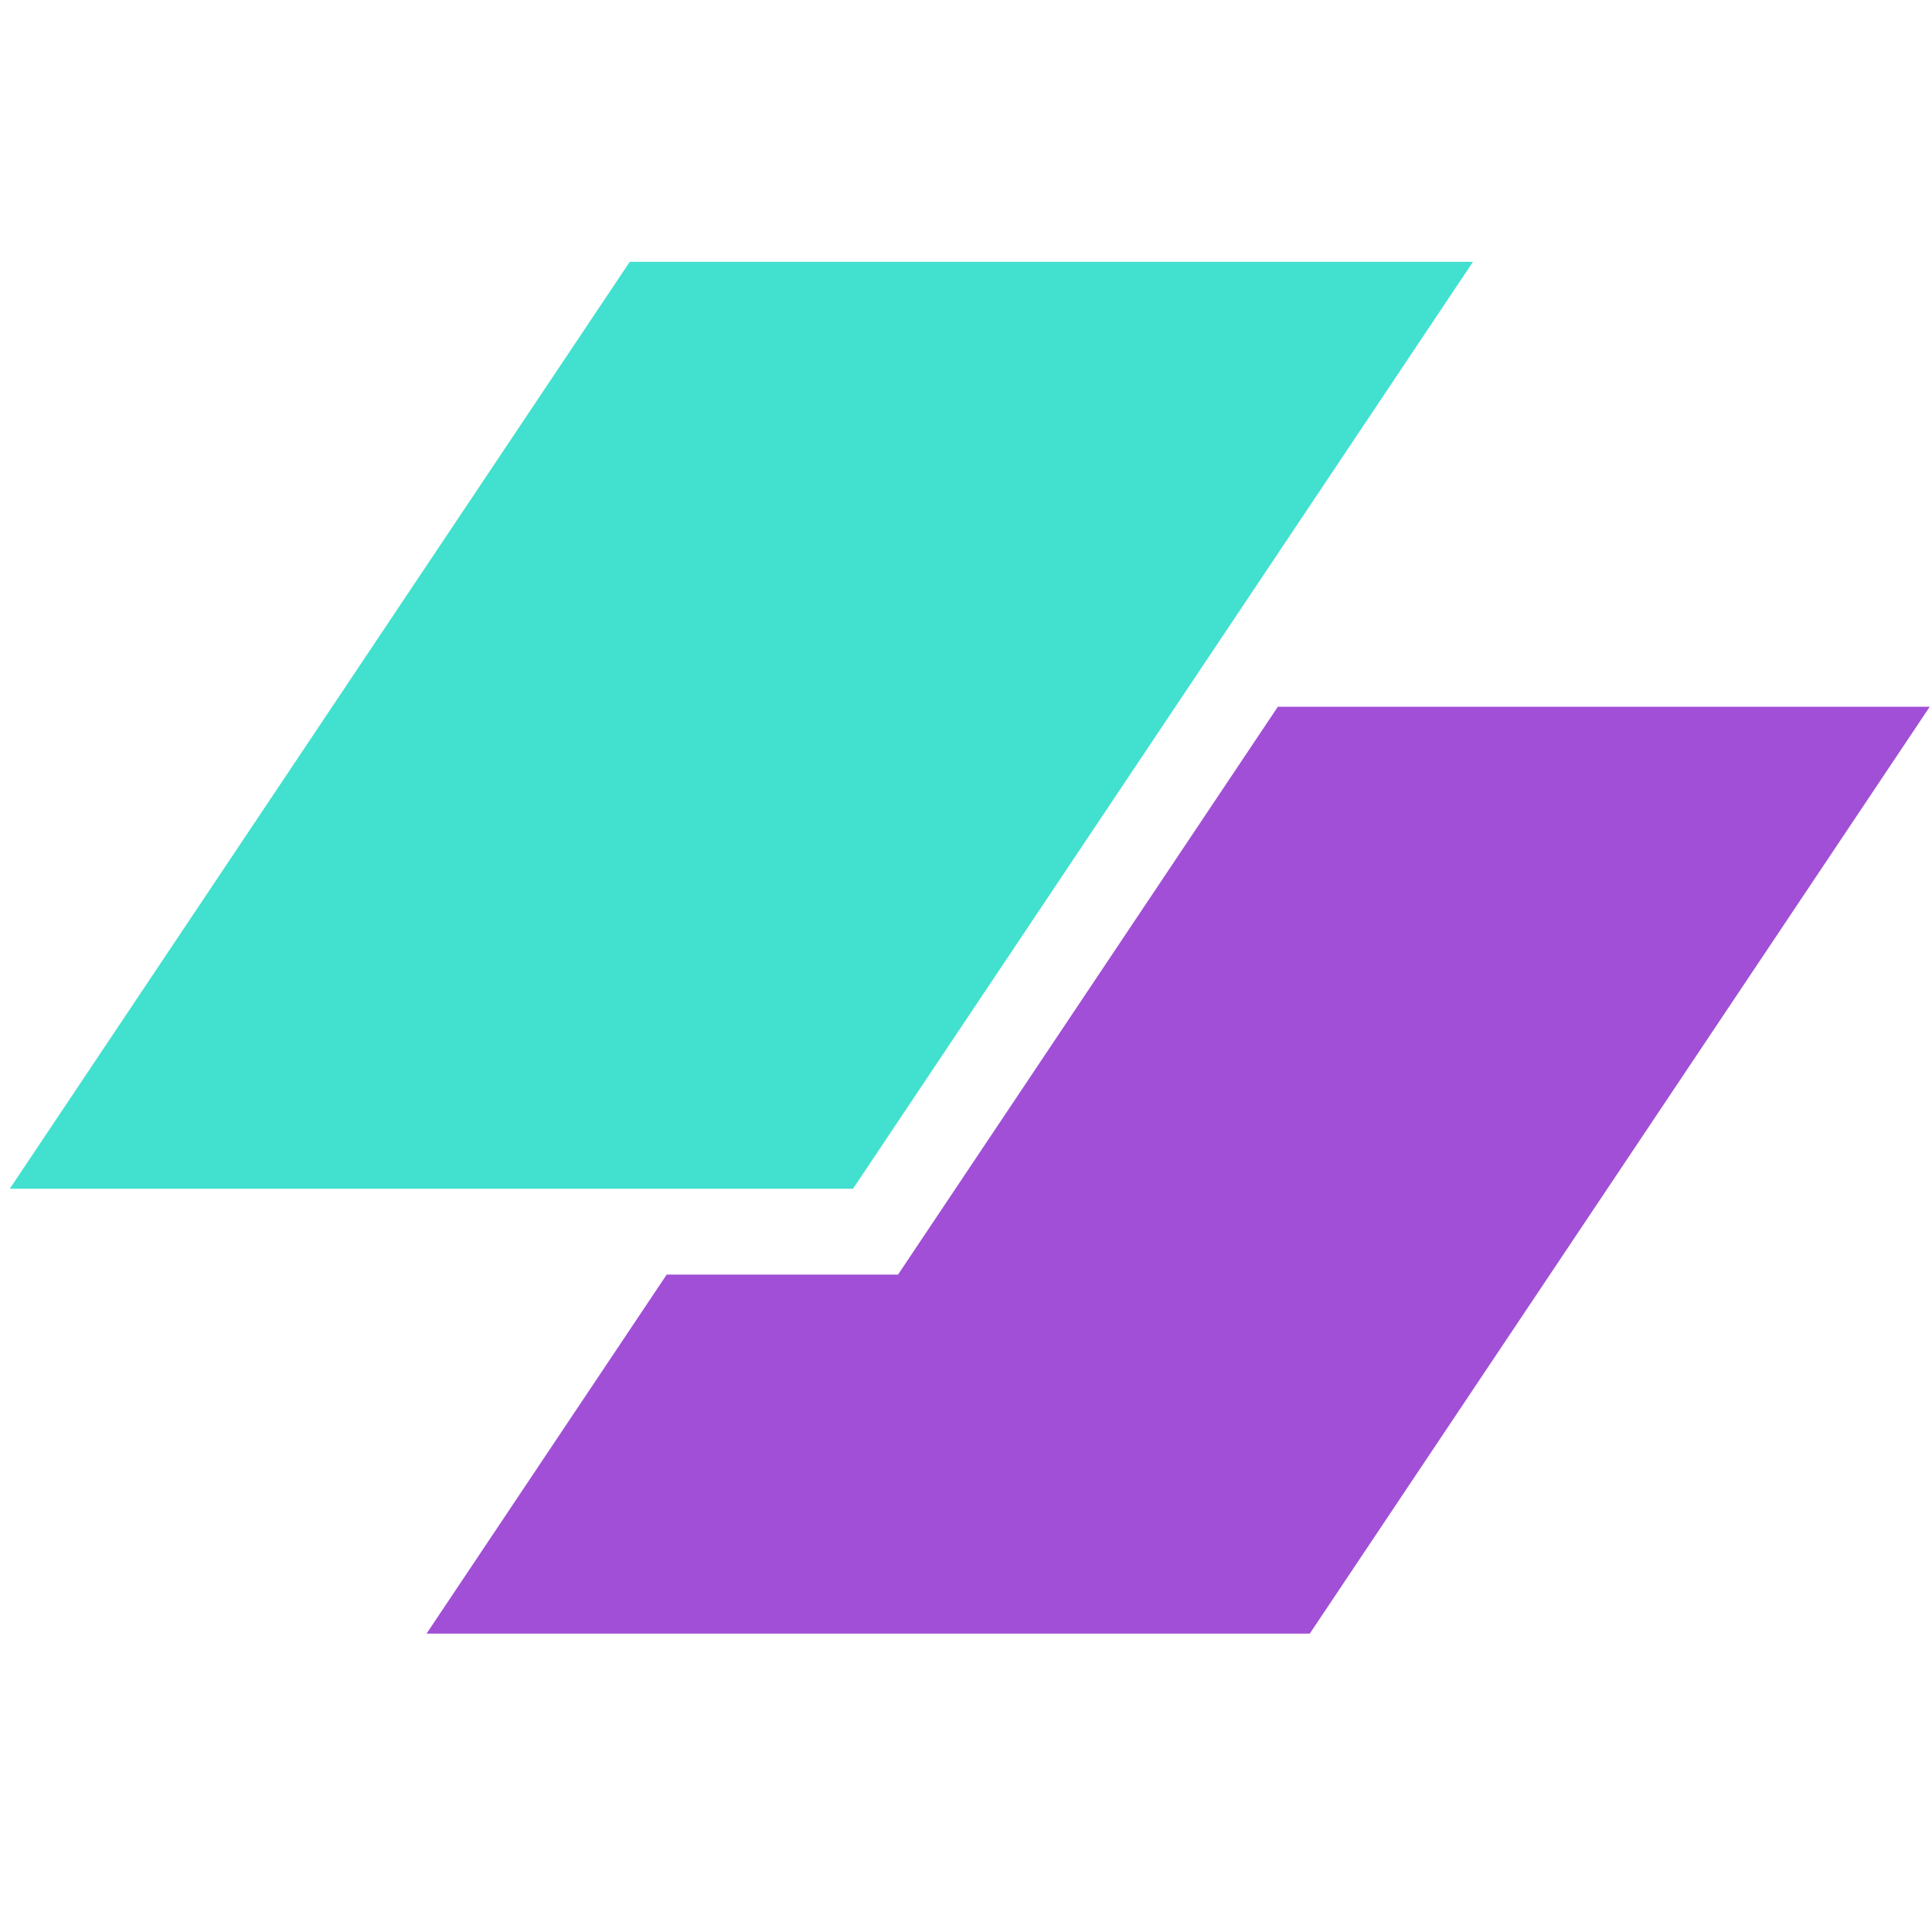
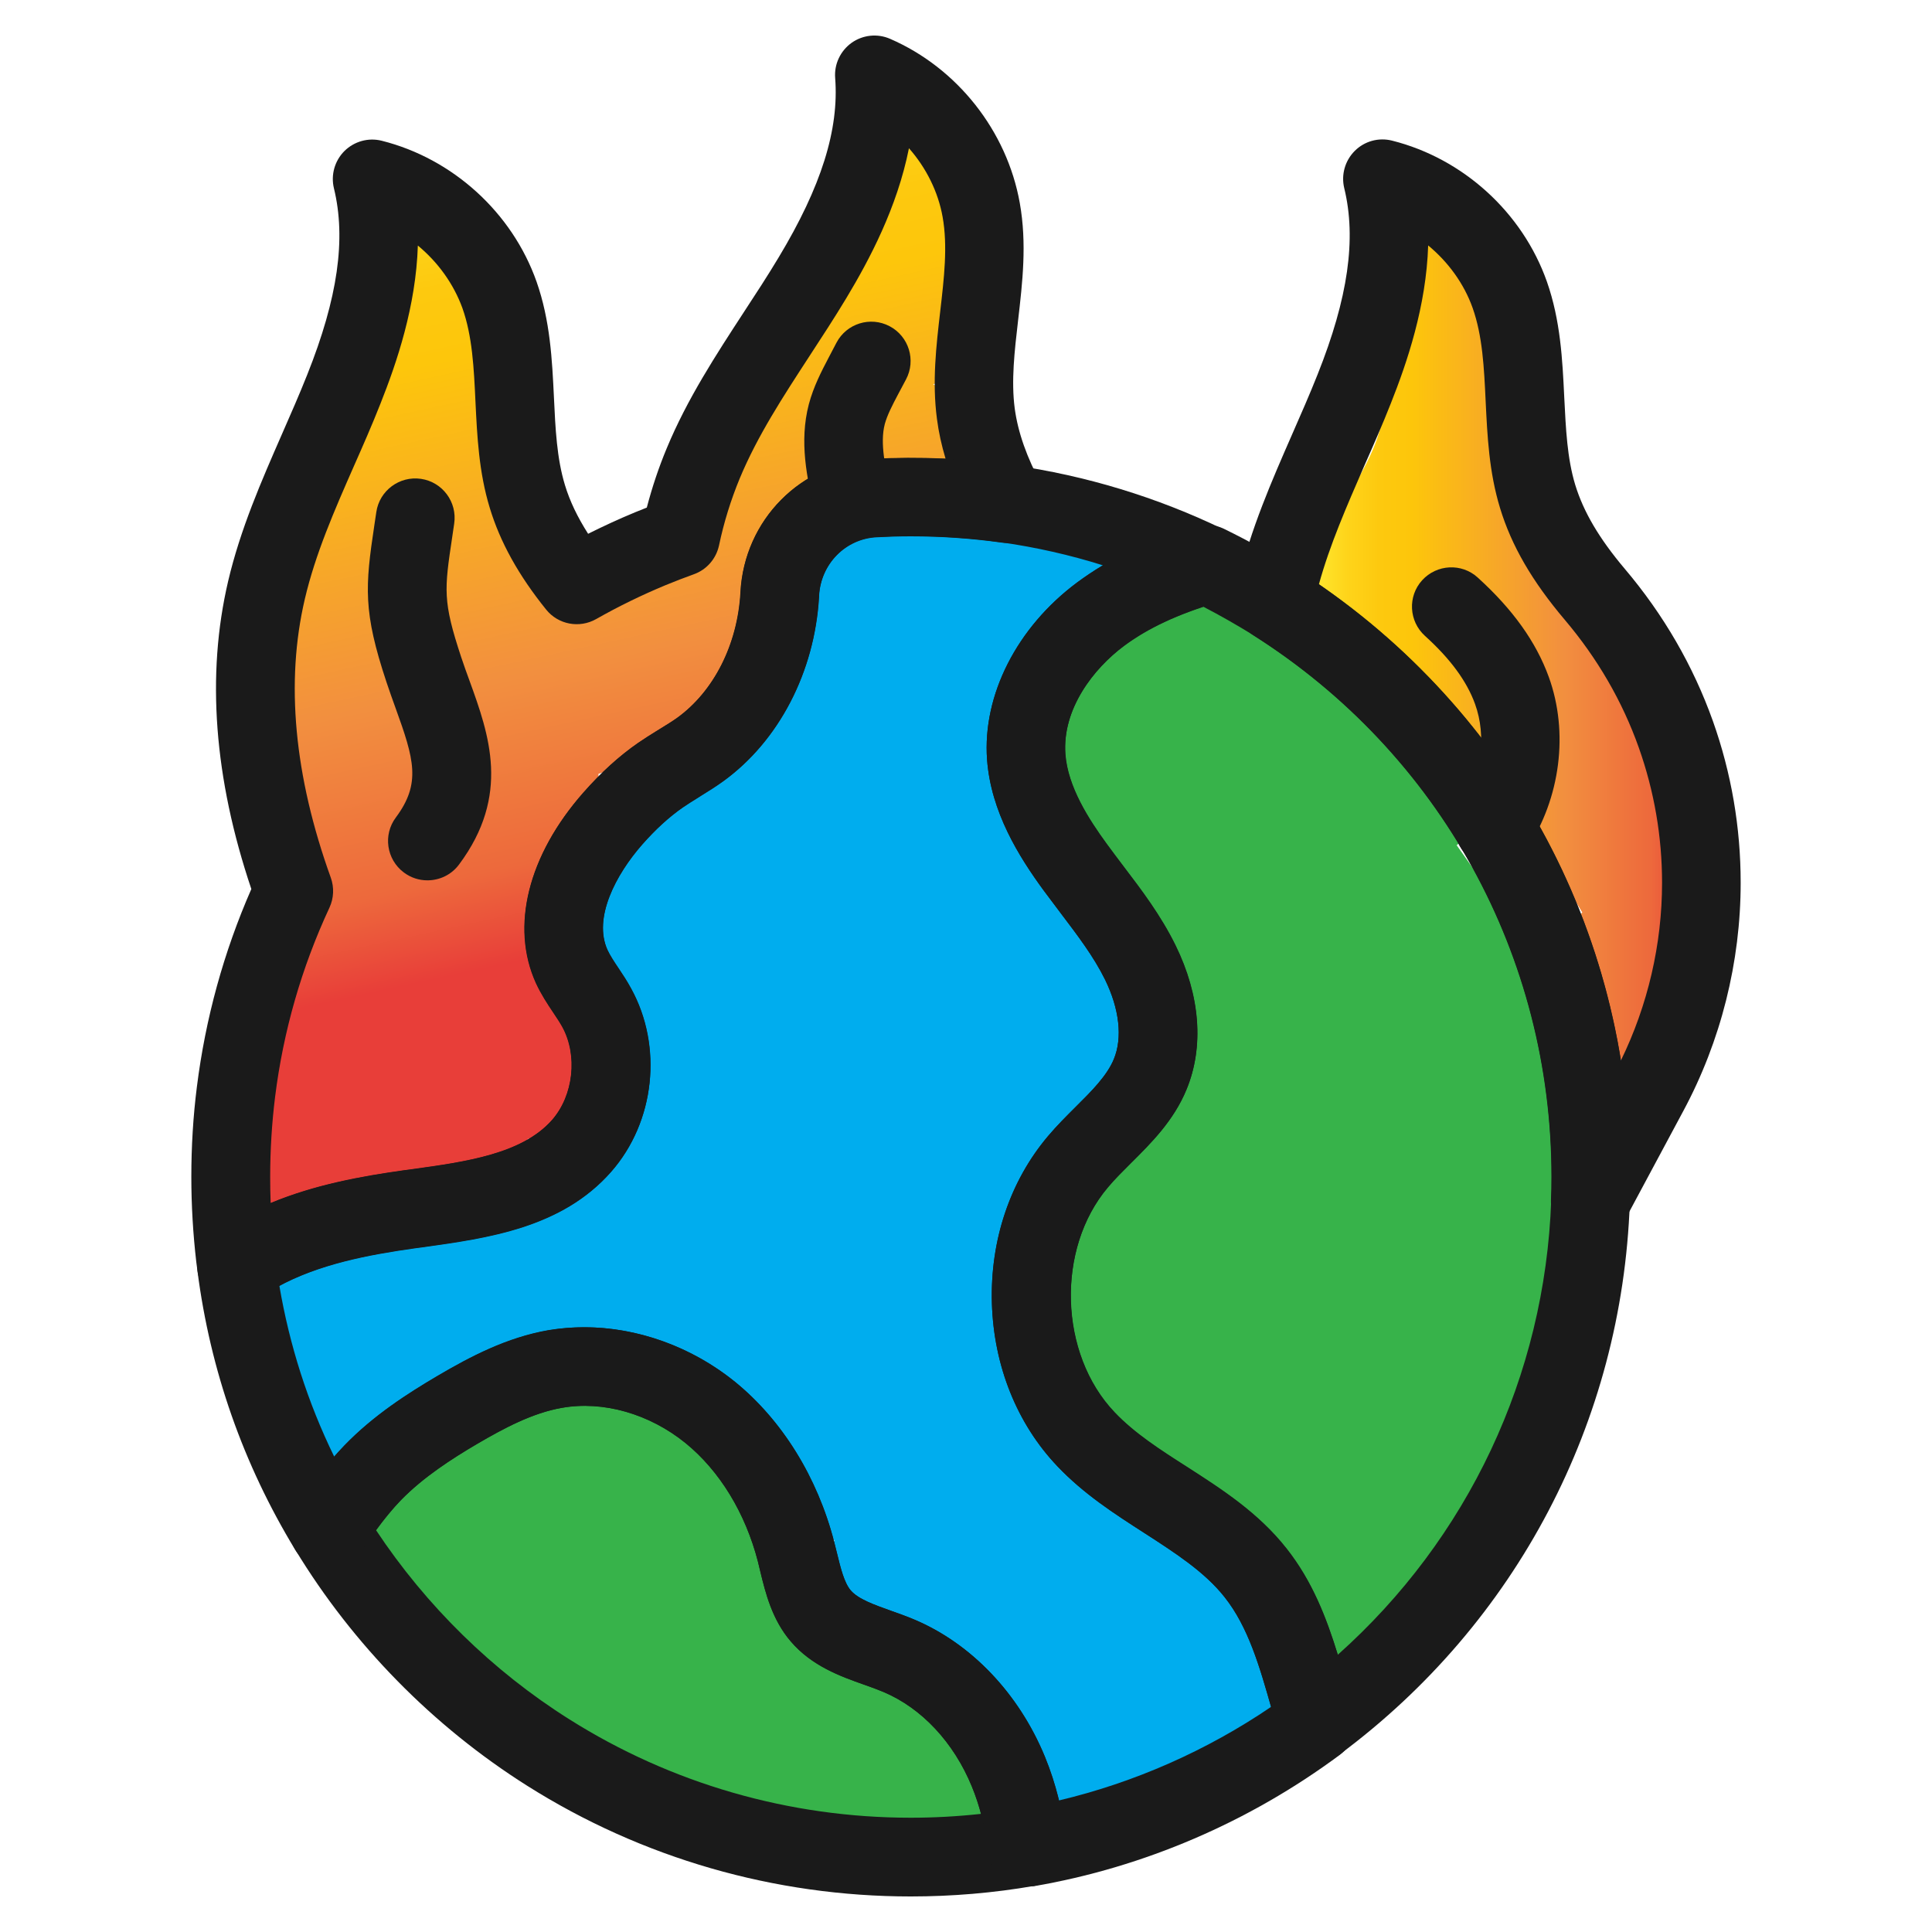
- <svg xmlns="http://www.w3.org/2000/svg" width="512" height="512" viewBox="0 0 512 512" fill="none">
-   <mask id="mask0_907_31" style="mask-type:alpha" maskUnits="userSpaceOnUse" x="0" y="0" width="512" height="512">
-     <rect width="512" height="512" rx="80" fill="#161618" />
-   </mask>
-   <g mask="url(#mask0_907_31)">
-     <path d="M166.892 69.385H390.357L226.065 315.018H2.6L166.892 69.385Z" fill="#42E0CE" />
-     <path d="M176.677 337.783L113.043 432.923H347.108L511.4 187.29H338.645L237.988 337.783H176.677Z" fill="#A14FD6" />
+ <svg xmlns="http://www.w3.org/2000/svg" xmlns:ns1="https://boxy-svg.com" version="1.1" id="Layer_1" x="0px" y="0px" viewBox="0 0 512 512" style="enable-background:new 0 0 318 318;" width="512px" height="512px">
+   <defs>
+     <linearGradient id="color-0" gradientUnits="userSpaceOnUse" ns1:pinned="true">
+       <stop style="stop-color: rgb(35, 31, 32)" />
+     </linearGradient>
+     <linearGradient id="color-1" gradientUnits="userSpaceOnUse" ns1:pinned="true">
+       <stop style="stop-color: rgb(26, 26, 26)" />
+     </linearGradient>
+   </defs>
+   <style type="text/css">
+ 	.st0{fill:#00ADEE;}
+ 	.st1{fill:#37B34A;}
+ 	.st2{fill:url(#SVGID_1_);}
+ 	.st3{fill:url(#SVGID_00000102514753750406256470000006348703464064554886_);}
+ 	.st4{fill:#1A1A1A;}
+ 	.st5{fill:#231F20;}
+ </style>
+   <g transform="matrix(3.2, 0, 0, 3.2, -254.8641, -80.17178)">
+     <path class="st0" d="M186.55,161.92c-2.87-3.69-5.55-7.21-9.63-9.64c-0.68-0.41-1.35-0.54-1.97-0.48 c-5.42-6.68-11.19-14.01-9.4-22.79c1.48-7.28,11.97-18.1,4.92-24.87c-0.23-0.63-0.67-1.21-1.38-1.65 c-0.66-0.42-1.2-3.84-1.6-4.63c-0.92-1.8-2.77-3.12-2.52-5.24c0.26-2.16,1.3-4.08,1.29-6.36c-0.01-2.55-0.78-4.91-1.89-7.18 c-0.07-0.15-0.15-0.29-0.24-0.42c1.4-0.26,2.51-1.25,2.8-2.54c0.3,0.08,0.63,0.13,0.99,0.13c4.34,0,4.35-6.74,0-6.74 c-0.2,0-0.39,0.02-0.57,0.05c-2.96-2.94-7.4-3.96-11.33-2.25c-0.96,0.42-1.86,0.98-2.65,1.65c-0.7-0.23-1.4-0.48-2.07-0.71 c-3.03-1.03-5.31,2.98-3.78,5.19c-0.67,0.4-1.2,1.03-1.4,1.89c-1,4.51-1.38,7.51-5.39,10.92c-3.05,2.59-5.69,4.27-8.5,7.31 c-0.33,0.35-0.55,0.72-0.7,1.1c-1.22,0.39-2.2,1.41-2.19,3.08c0.01,0.99,0.11,1.92,0.28,2.8c-0.82,0.95-1.12,2.3-0.27,3.7 c2.16,3.57,3.81,7.73,2.65,11.94c-1.09,3.95-4.28,5.82-7.98,6.94c-3.41,1.03-6.94,1.6-10.33,2.72 c-4.08,1.34-7.99,3.16-11.69,5.33c-1.81,1.07-2.29,3.81-0.68,5.3c1.62,1.5,2.42,3.12,2.46,5.34c0.04,2.92,0.57,5.77,2.55,4.76 c0.13-0.05,1.33,0.58,1.47,0.51c3.67-1.78,7.28-6.05,10.71-8.07c0.53-0.31,1.68-1.03,2.27-1.25c5.58-0.12,10.61-0.6,16.01,1.19 c0.82,0.27,1.53,0.23,2.14-0.02c0.1,0.37,0.27,0.74,0.55,1.12c1.78,2.43,3.57,4.86,5.35,7.29c1.23,1.68,2.41,3.72,3.91,5.28 c-0.47,1.36,0.14,2.59,0.29,4.44c0.31,3.89,5.76,3.07,8.4,4.62c1.81,1.06,3.13,2.69,5.01,3.48c0.28,0.24,0.57,0.45,0.88,0.63 c-1.12,1.99-0.19,5.17,2.79,5.17c0.29,1.6,0.91,3.15,1.77,4.32c5.09,6.93,14.14-3.54,17.68-7.42c0.26-0.28,0.45-0.58,0.6-0.88 c0.14-0.1,0.27-0.2,0.38-0.31C187.97,165.27,187.67,163.36,186.55,161.92z" style="" />
+     <path class="st1" d="M209,122.4c0.13-4.96-0.06-9.91-1.46-14.57c1.2-1.06,1.64-2.82,0.77-4.27c-0.59-1-1.19-2-1.78-3.01 c-0.7-1.19-2.19-1.86-3.54-1.62c-0.89-1.3-1.79-2.6-2.71-3.88c1.44-1.04,1.66-2.86,0.94-4.42c-1.79-3.9-4.28-7.41-7.3-10.46 c-1.56-1.57-3.55-1.11-4.74,0.13c-0.29-0.38-0.58-0.77-0.86-1.15c-1.04-1.41-2.62-1.68-3.97-1.28c-0.18-0.28-0.37-0.55-0.55-0.84 c-0.71-1.13-1.76-1.59-2.8-1.58c-0.41-0.77-1.11-1.37-2.02-1.62c-1.71-0.47-3.73,0.57-4.15,2.36c-0.13,0.57-1.57-0.33-1.73,0.24 c-0.28,0.02-0.03,0.57-0.29,0.66c-1.34-0.43-2.15,0.87-3.15,2.36c-3.46,5.17-3.14,10.92-0.5,16.33 c3.05,6.24,5.19,12.38,5.62,19.39c0.03,0.45,0.13,0.85,0.28,1.21c-0.45,1.8-1.79,2.6-2.47,4.31c-1.39,0.11-2.09,1.98-2.29,3.4 c-0.04,0.25-0.08,0.5-0.12,0.75c-1.34,0.41-2.07,1.59-2.19,2.85c-0.1,0.31-0.15,0.64-0.14,0.97c0.03,0.78-1.03,2-0.54,2.6 c-0.94,3.61,0.01,6.65,3.21,9.89c0.43,0.43,0.89,0.7,1.36,0.86c0.14,0.54,0.46,1.07,1,1.55c3.16,2.8,6.36,5.56,9.47,8.41 c3.07,2.81,4.86,7.59,7.42,10.85c1.95,2.48,5.61-0.77,6.11-3.27c0.37-0.07,0.7-0.19,1-0.35c1.08-0.2,2.03-0.93,2.36-2.35 c0.12-0.51,0.28-0.99,0.45-1.46c0.48-0.38,0.87-0.93,1.08-1.67c0.13-0.43,0.25-0.87,0.38-1.3c0.57-0.96,1.18-1.91,1.76-2.9 c1.44-2.46,2.59-5.05,3.65-7.69c2.08-5.2,4.39-10.77,4.34-16.45C210.89,123.84,210.07,122.86,209,122.4z" style="" />
+     <path class="st1" d="M156.83,163.43c-1.97-1.74-4.5-0.67-5.46,1.08c-0.52-0.48-1.04-0.95-1.56-1.45 c-2.53-2.39-3.02-5.78-4.93-8.61c-1.97-2.91-4.29-5.63-6.47-8.39c-1.98-2.51-4.08-4.74-7.33-5.4c-0.06-0.01-0.12-0.02-0.18-0.03 c-0.42-2.16-2.56-3.89-4.74-2.22c-4.26,3.25-8.52,6.5-12.78,9.75c-2.81-0.57-5.64,2.66-3.73,5.01c0.19,1.9,1.73,3.61,3.56,3.2 c5.13,4.76,9.84,10.05,16.26,13.12c0,0,0,0,0,0c0.24,0.48,0.61,0.92,1.14,1.29c5.28,3.68,12.72,4.74,18.8,6.52 c1.64,0.48,2.9-0.23,3.59-1.34c1.42,0.58,2.83,1.24,4.22,2c2.14,1.17,5.21-0.27,5.07-2.91 C162.04,170.5,160.27,166.46,156.83,163.43z" style="" />
+     <linearGradient id="SVGID_1_" gradientUnits="userSpaceOnUse" x1="187.443" y1="78.378" x2="219.994" y2="78.378">
+       <stop offset="0" style="stop-color:#FFF23A" />
+       <stop offset="0.04" style="stop-color:#FEE62D" />
+       <stop offset="0.117" style="stop-color:#FED41A" />
+       <stop offset="0.196" style="stop-color:#FDC90F" />
+       <stop offset="0.281" style="stop-color:#FDC60B" />
+       <stop offset="0.668" style="stop-color:#F28F3F" />
+       <stop offset="0.888" style="stop-color:#ED693C" />
+       <stop offset="1" style="stop-color:#E83E39" />
+     </linearGradient>
+     <path class="st2" d="M218.11,100.15c-0.21-0.95-0.45-1.89-0.73-2.83c1.78-0.62,3.28-2.71,2.29-4.98 c-5.86-13.41-11.08-27.09-15.68-40.99c-0.2-0.6-0.51-1.07-0.88-1.42c-0.24-2.53-1.57-4.73-4.6-5.98 c-4.01-1.65-5.76,4.87-1.79,6.5c-0.28-0.12-2.45,8.7-2.7,9.78c-0.68,3-2.71,5.54-4.04,8.35c-2.93,0.32-3.42,4.75-1.01,6.28 c5.19,3.3,9.68,7.47,13.29,12.46c0.75,1.04,1.8,1.46,2.83,1.46c-1.62,1.1-2.38,3.34-0.46,4.92c1.83,1.51,3.53,3.16,4.9,5.11 c0.41,0.58,0.79,1.19,1.15,1.8c-1.37,1.69-0.88,4.77,1.46,5.47c0.08,1.24,0.07,2.49-0.03,3.75c-0.37,4.32,6.38,4.3,6.74,0 c0.11-1.33,0.12-2.65,0.05-3.95C219.55,104.03,218.99,102.01,218.11,100.15z" style="" />
+     <linearGradient id="SVGID_00000149353738983915509400000005956540570809445530_" gradientUnits="userSpaceOnUse" x1="119.043" y1="34.258" x2="133.831" y2="102.203">
+       <stop offset="0" style="stop-color:#FFF23A" />
+       <stop offset="0.04" style="stop-color:#FEE62D" />
+       <stop offset="0.117" style="stop-color:#FED41A" />
+       <stop offset="0.196" style="stop-color:#FDC90F" />
+       <stop offset="0.281" style="stop-color:#FDC60B" />
+       <stop offset="0.669" style="stop-color:#F28F3F" />
+       <stop offset="0.888" style="stop-color:#ED693C" />
+       <stop offset="1" style="stop-color:#E83E39" />
+     </linearGradient>
+     <path style="fill: url(&quot;#SVGID_00000149353738983915509400000005956540570809445530_&quot;);" d="M156.92,56.88 c5.39-1.44,2.08-13,1.24-16.52c-0.24-1-0.79-1.66-1.48-2.03c-0.54-0.7-1.39-1.19-2.55-1.19c-2.63,0-3.66,2.48-3.1,4.43 c-0.21,1.89-1.81,3.98-2.52,5.67c-0.81,1.9-1.52,3.84-2.21,5.79c-0.57,1.61-1.7,2.2-2.26,3.81c-0.13,0.1-0.54,1.2-0.66,1.32 c-0.41,0.4,0.14,0.84-0.1,1.27c-1.08,0.19-2.04,0.93-2.36,2.36c-0.6,2.65-2.34,4.74-3.45,7.19c-0.28,0.61-0.47,1.31-0.66,2.04 c-0.31,0.02-0.64,0.08-0.99,0.2c-3.02,1.06-6.12,1.73-9.28,2.24c-0.35,0.06-1.88,0.52-2.18,0.32c0.03,0.02-0.7-1.77-0.78-1.91 c-0.65-1.12-1.39-2.19-2.11-3.27c0.72-1.45,0.64-3.04,0.66-4.83c0.03-2.84,0.18-5.73,0.06-8.57c-0.19-4.39-1.45-9.27-5.88-11.16 c-3.03-1.29-5.75,1.82-5.06,4.11c-1.03,0.47-1.81,1.45-1.81,2.93c0.01,1.88,0.56,3.47,1.4,5.14c0.1,0.2,0.18,0.38,0.27,0.56 c-1.65,0.04-3.17,1.11-2.99,3.23c0.07,0.82,0.08,1.63,0.07,2.44c-1.46-0.18-2.91,0.52-3.24,2.41c-0.9,5.21-1.39,10.37-1.06,15.63 c-1.83,0.61-3.28,2.68-2.08,4.89c1.12,2.05,2.23,4.1,3.35,6.15c0.33,1.98,0.76,3.94,1.31,5.84c-0.6,0.53-1.04,1.27-1.16,2.22 c-0.54,4.1-2.24,7.93-3.27,11.91c-1.02,3.95-1.23,8-1.33,12.06c-0.07,3.22,3.61,4.05,5.56,2.5c0.45,0.06,0.91,0.06,1.38-0.01 c3.27-0.48,5.98-2.26,8.33-4.46c0.4,0.17,0.83,0.25,1.28,0.25h0.3c0.46,0.02,0.9-0.08,1.3-0.29c0.3-0.1,0.56-0.26,0.8-0.45 c0.99,0.23,2.06,0,2.96-0.89c0.27-0.27,0.53-0.55,0.77-0.85c0.24,0.05,0.5,0.08,0.77,0.08c0.04,0,0.08-0.01,0.12-0.01 c0.06,0,0.12,0.01,0.18,0.01c2.73,0,3.74-2.66,3.03-4.64c1.11-1.29,1.09-3.45-0.06-4.71c0-0.02,0-0.04-0.01-0.06 c0.16-0.58,0.2-1.19,0-1.76c-0.1-0.3-0.2-0.6-0.31-0.9c-0.1-0.44-0.31-0.82-0.6-1.15c-0.16-0.25-0.37-0.45-0.61-0.63 c-0.37-0.86-1.07-1.56-2.13-1.8c0.45-2.42,1.94-5.06,2.92-6.97c1.28-2.49,2.6-4.87,2.52-7.68c3.89-1.26,8.51-3.53,9.81-7.79 c0.14-0.46,0.57-0.71,0.72-1.08c1.2-1.21,1.82-2.55,2.3-3.97c0.76-0.35,1.41-0.98,1.77-1.95c0.58-1.55,1.66-2.85,2.59-4.22 c0.78-0.35,1.44-1,1.79-2.01c0.7-2.02,1.39-4.04,2.08-6.06c0.53,0.77,1.41,1.31,2.64,1.31c0.52,0,0.97-0.1,1.36-0.27 c0.39,0.16,0.85,0.14,1.34,0.27C161.42,64.89,160.45,58.49,156.92,56.88z M117.31,83.34c0.3,2.73-0.27,5.31-1.15,7.83 c-0.03-0.08-0.06-0.16-0.09-0.24c-1.18-2.61-2.36-5.21-3.55-7.82c0.11-0.36,0.15-0.77,0.11-1.23c-0.16-1.83-0.06-3.64,0.17-5.44 c1.01,1.15,1.83,2.55,2.9,3.59c0.58,0.57,1.21,1.11,1.88,1.59C117.34,82.09,117.24,82.66,117.31,83.34z" />
+     <g style="">
+       <path class="st4" d="M188.67,170.99c-0.35,0-0.69-0.06-1.03-0.17c-1.01-0.34-1.79-1.14-2.09-2.17c-0.2-0.66-0.38-1.33-0.57-1.99 c-1-3.52-1.94-6.84-3.92-9.34c-1.66-2.1-4.09-3.66-6.66-5.32c-2.46-1.58-5-3.22-7.17-5.5c-3.36-3.52-5.29-8.33-5.44-13.53 c-0.15-5.2,1.5-10.11,4.65-13.83c0.74-0.88,1.53-1.66,2.29-2.42c1.34-1.33,2.6-2.59,3.16-3.96c0.73-1.76,0.46-4.15-0.73-6.58 c-0.93-1.89-2.26-3.64-3.67-5.5c-0.47-0.62-0.96-1.27-1.44-1.92c-2-2.74-4.34-6.44-4.66-10.8c-0.39-5.34,2.47-10.96,7.46-14.67 c2.63-1.96,5.74-3.43,9.79-4.64c0.78-0.23,1.62-0.16,2.35,0.19c2.05,1,4.05,2.11,5.94,3.31c17.36,11,27.73,29.82,27.73,50.36 c0,0.85-0.01,1.51-0.04,2.13c0,0,0,0.01,0,0.01c-0.64,18.15-9.38,34.8-23.99,45.67C190.05,170.77,189.36,170.99,188.67,170.99z M179.28,75.29c-2.7,0.9-4.8,1.94-6.55,3.24c-2.52,1.88-5.12,5.22-4.85,8.97c0.2,2.71,1.94,5.4,3.43,7.44 c0.44,0.61,0.89,1.19,1.36,1.82c1.54,2.02,3.12,4.11,4.33,6.57c2.05,4.17,2.37,8.41,0.91,11.94c-1.06,2.58-2.94,4.44-4.59,6.08 c-0.69,0.69-1.35,1.34-1.91,2.01c-4.32,5.1-4.06,13.82,0.55,18.65c1.63,1.72,3.74,3.08,5.98,4.51c2.91,1.87,5.91,3.8,8.24,6.75 c2.14,2.7,3.32,5.75,4.26,8.82c10.77-9.61,17.15-23.08,17.67-37.63c0-0.03,0-0.05,0-0.08c0.03-0.53,0.04-1.1,0.04-1.86 c0-18.29-9.23-35.06-24.7-44.86C182.1,76.83,180.71,76.03,179.28,75.29z M211.35,124.55L211.35,124.55L211.35,124.55z" style="" />
+       <path class="st4" d="M155.07,182.11c-11.28,0-22.27-3.17-31.77-9.17c-7.79-4.92-14.43-11.68-19.21-19.56 c-0.66-1.09-0.63-2.46,0.09-3.52c1.15-1.7,2.43-3.49,4-5.1c2.41-2.49,5.23-4.29,7.67-5.73c2.75-1.62,5.77-3.2,9.21-3.8 c5.24-0.92,11.03,0.67,15.47,4.27c3.9,3.18,6.81,7.88,8.2,13.24c0.08,0.31,0.15,0.61,0.23,0.92c0.31,1.27,0.6,2.46,1.14,3.1 c0.62,0.72,1.91,1.18,3.28,1.67c0.64,0.23,1.31,0.46,1.99,0.75c4.72,1.99,8.66,6.13,10.81,11.35c0.9,2.18,1.5,4.58,1.78,7.13 c0.01,0.12,0.02,0.24,0.02,0.36v0.01c0,1.59-1.14,2.94-2.71,3.21C161.92,181.82,158.49,182.11,155.07,182.11z M110.79,151.78 c4.15,6.26,9.64,11.65,15.99,15.65c8.46,5.34,18.24,8.16,28.29,8.16c1.95,0,3.89-0.11,5.82-0.32c-0.21-0.79-0.46-1.55-0.76-2.27 c-1.5-3.65-4.16-6.5-7.32-7.83c-0.5-0.21-1.04-0.41-1.62-0.61c-1.92-0.68-4.31-1.53-6.06-3.58c-1.55-1.81-2.09-4.02-2.52-5.79 c-0.07-0.28-0.13-0.55-0.2-0.83c-1.04-4.02-3.17-7.51-6-9.81c-2.99-2.42-6.82-3.52-10.24-2.91c-2.42,0.42-4.8,1.69-7.02,2.99 c-2.07,1.22-4.43,2.73-6.31,4.66C112.12,150.05,111.43,150.9,110.79,151.78z" style="" />
+       <path class="st4" d="M99.24,133.16c-0.41,0-0.83-0.08-1.23-0.24c-1.04-0.42-1.79-1.35-1.98-2.45c-0.05-0.29-0.09-0.6-0.13-0.91 c-0.27-2.33-0.41-4.71-0.41-7.04c0-2.51,0.15-5.02,0.46-7.46c0.71-5.66,2.22-11.16,4.51-16.38c-3.09-9.17-3.74-17.74-1.92-25.5 c1.01-4.31,2.76-8.3,4.45-12.16c0.71-1.62,1.45-3.3,2.1-4.94c2.53-6.34,3.23-11.24,2.21-15.43c-0.27-1.11,0.06-2.28,0.87-3.09 c0.81-0.8,1.98-1.13,3.09-0.85c5.89,1.48,10.8,5.95,12.82,11.67c1.13,3.22,1.29,6.46,1.44,9.59c0.12,2.6,0.24,5.05,0.91,7.25 c0.4,1.33,1.04,2.66,1.92,4.04c1.28-0.64,2.58-1.24,3.89-1.78c0.33-0.13,0.65-0.26,0.97-0.39c0.44-1.68,0.99-3.33,1.65-4.91 c1.7-4.1,4.09-7.75,6.39-11.28c0.97-1.48,1.97-3.01,2.88-4.53c3.53-5.86,5.01-10.58,4.68-14.86c-0.09-1.14,0.43-2.24,1.36-2.91 c0.93-0.66,2.14-0.79,3.19-0.33c5.56,2.41,9.68,7.63,10.74,13.6c0.6,3.36,0.22,6.59-0.14,9.71c-0.3,2.58-0.58,5.02-0.28,7.3 c0.27,1.99,1,4.06,2.23,6.33c0.59,1.08,0.52,2.4-0.18,3.41c-0.7,1.01-1.91,1.54-3.13,1.37c-2.5-0.35-5.04-0.52-7.53-0.52 c-0.99,0-1.94,0.03-2.83,0.08c-2.56,0.13-4.6,2.19-4.77,4.79c0,0.06,0,0.11-0.01,0.17c-0.36,6.22-3.33,11.92-7.92,15.25 c-0.61,0.44-1.22,0.82-1.85,1.21l-0.25,0.16c-0.45,0.28-0.87,0.54-1.26,0.81c-1.12,0.78-2.22,1.78-3.34,3.05 c-2.19,2.49-4.1,6.09-2.89,8.76c0.21,0.45,0.55,0.97,0.92,1.52c0.33,0.49,0.7,1.05,1.03,1.66c2.65,4.8,1.98,11.04-1.64,15.17 c-4.08,4.65-10.21,5.5-15.62,6.25l-0.6,0.08c-3.91,0.55-8,1.32-11.45,3.22c-0.55,0.31-1.03,0.6-1.46,0.91 C100.58,132.96,99.91,133.16,99.24,133.16z M114.25,45.39c-0.16,5.03-1.74,9.68-3.1,13.1c-0.69,1.75-1.45,3.48-2.19,5.15 c-1.65,3.75-3.2,7.3-4.07,11.02c-1.61,6.87-0.89,14.64,2.15,23.08c0.29,0.81,0.25,1.7-0.11,2.48 c-2.31,4.96-3.82,10.22-4.5,15.65c-0.27,2.17-0.41,4.41-0.41,6.65c0,0.72,0.01,1.44,0.04,2.16c3.63-1.51,7.44-2.21,11.09-2.72 l0.61-0.08c4.49-0.62,9.14-1.27,11.62-4.09c1.78-2.04,2.14-5.36,0.84-7.72c-0.21-0.38-0.48-0.78-0.76-1.2 c-0.47-0.7-0.99-1.49-1.42-2.42c-2.12-4.68-0.65-10.57,3.93-15.77c1.48-1.68,2.96-3.02,4.53-4.11c0.53-0.36,1.03-0.68,1.52-0.98 l0.26-0.16c0.01-0.01,0.02-0.01,0.03-0.02c0.54-0.33,1.01-0.62,1.43-0.92c3.01-2.18,4.97-6.01,5.24-10.27c0-0.05,0-0.1,0-0.14 c0.31-5.98,5.01-10.72,10.93-11.03c1.84-0.1,3.96-0.11,6.04-0.02c-0.33-1.1-0.57-2.19-0.71-3.28c-0.41-3.09-0.06-6.05,0.27-8.91 c0.32-2.77,0.63-5.39,0.2-7.81c-0.37-2.1-1.37-4.09-2.79-5.7c-0.98,4.93-3.29,9.26-5.19,12.42c-0.97,1.61-2,3.19-3,4.72 c-2.24,3.44-4.36,6.68-5.83,10.22c-0.73,1.77-1.31,3.63-1.71,5.54c-0.24,1.1-1.02,2-2.08,2.38c-0.78,0.28-1.56,0.58-2.36,0.91 c-1.95,0.81-3.88,1.75-5.73,2.8c-1.39,0.79-3.15,0.46-4.15-0.79c-2.28-2.83-3.8-5.57-4.66-8.4c-0.91-2.97-1.05-5.95-1.19-8.83 c-0.13-2.79-0.26-5.42-1.08-7.73C117.21,48.56,115.91,46.76,114.25,45.39z" style="" />
+       <path class="st4" d="M164.71,181.28c-0.7,0-1.39-0.23-1.96-0.65c-0.72-0.54-1.18-1.35-1.28-2.24c-0.22-1.94-0.67-3.75-1.34-5.38 c-1.49-3.65-4.16-6.5-7.32-7.83c-0.5-0.21-1.04-0.41-1.62-0.61c-1.92-0.68-4.31-1.53-6.06-3.58c-1.55-1.81-2.09-4.02-2.52-5.79 c-0.07-0.28-0.13-0.55-0.2-0.83c-1.04-4.02-3.17-7.51-6-9.81c-2.99-2.42-6.82-3.52-10.24-2.91c-2.42,0.42-4.8,1.69-7.02,2.99 c-2.07,1.22-4.43,2.73-6.31,4.66c-1.22,1.25-2.3,2.77-3.28,4.22c-0.62,0.92-1.67,1.45-2.78,1.43c-1.11-0.03-2.13-0.62-2.7-1.57 c-4.3-7.08-7.02-14.84-8.08-23.05c-0.15-1.19,0.36-2.36,1.33-3.06c0.64-0.46,1.33-0.89,2.11-1.32 c4.37-2.41,9.16-3.33,13.69-3.97l0.61-0.08c4.49-0.62,9.14-1.27,11.62-4.09c1.78-2.04,2.14-5.36,0.84-7.72 c-0.21-0.38-0.48-0.78-0.76-1.2c-0.47-0.7-0.99-1.49-1.42-2.42c-2.12-4.68-0.65-10.57,3.93-15.77c1.48-1.68,2.96-3.02,4.53-4.11 c0.53-0.36,1.03-0.68,1.52-0.98l0.26-0.16c0.01-0.01,0.02-0.01,0.03-0.02c0.54-0.33,1.01-0.62,1.43-0.92 c3.04-2.2,4.99-6.07,5.24-10.36l0-0.03c0.31-5.99,5.01-10.74,10.93-11.05c3.84-0.2,7.74-0.03,11.6,0.5 c6.1,0.87,11.97,2.66,17.48,5.32c1.21,0.58,1.94,1.85,1.83,3.19c-0.11,1.34-1.03,2.48-2.32,2.86c-3.29,0.98-5.76,2.13-7.76,3.62 c-2.52,1.88-5.12,5.22-4.85,8.97c0.2,2.71,1.94,5.4,3.43,7.44c0.44,0.61,0.89,1.19,1.36,1.82c1.54,2.02,3.12,4.11,4.33,6.57 c2.05,4.17,2.37,8.41,0.91,11.94c-1.06,2.58-2.94,4.44-4.59,6.08c-0.69,0.69-1.35,1.34-1.91,2.01 c-4.32,5.1-4.06,13.82,0.55,18.65c1.63,1.72,3.74,3.08,5.98,4.51c2.91,1.87,5.91,3.8,8.24,6.75c2.78,3.52,3.95,7.63,5.08,11.61 c0.18,0.64,0.36,1.28,0.55,1.92c0.39,1.31-0.08,2.72-1.18,3.54c-7.48,5.56-16.24,9.33-25.35,10.89 C165.08,181.26,164.89,181.28,164.71,181.28z M128.03,134.97c4.37,0,8.88,1.6,12.49,4.53c3.9,3.18,6.81,7.88,8.2,13.24 c0.08,0.31,0.15,0.61,0.23,0.92c0.31,1.27,0.6,2.46,1.14,3.1c0.62,0.72,1.91,1.18,3.28,1.67c0.64,0.23,1.31,0.46,1.99,0.75 c4.72,1.99,8.66,6.13,10.81,11.35c0.47,1.15,0.87,2.37,1.17,3.63c6.24-1.48,12.23-4.12,17.57-7.75 c-0.97-3.42-1.91-6.65-3.85-9.09c-1.66-2.1-4.09-3.66-6.66-5.32c-2.46-1.58-5-3.22-7.17-5.5c-3.36-3.52-5.29-8.33-5.44-13.53 c-0.15-5.2,1.5-10.11,4.65-13.83c0.74-0.88,1.53-1.66,2.29-2.42c1.34-1.33,2.6-2.59,3.16-3.96c0.73-1.76,0.46-4.15-0.73-6.58 c-0.93-1.89-2.26-3.64-3.67-5.5c-0.47-0.62-0.96-1.27-1.44-1.92c-2-2.74-4.34-6.44-4.66-10.8c-0.39-5.34,2.47-10.96,7.46-14.67 c0.68-0.5,1.38-0.97,2.13-1.42c-2.73-0.86-5.53-1.49-8.39-1.9c-3.43-0.48-6.92-0.63-10.35-0.45c-2.58,0.14-4.62,2.23-4.76,4.87 l0,0.08c-0.36,6.23-3.33,11.94-7.93,15.26c-0.61,0.44-1.22,0.82-1.85,1.21l-0.25,0.16c-0.45,0.28-0.87,0.54-1.26,0.81 c-1.12,0.78-2.22,1.78-3.34,3.05c-2.19,2.49-4.1,6.09-2.89,8.76c0.21,0.45,0.55,0.97,0.92,1.52c0.33,0.49,0.7,1.05,1.03,1.66 c2.65,4.8,1.98,11.04-1.64,15.17c-4.08,4.65-10.21,5.5-15.62,6.25l-0.6,0.08c-3.84,0.54-7.86,1.3-11.27,3.13 c0.84,4.93,2.35,9.67,4.54,14.15c0.28-0.32,0.56-0.63,0.86-0.94c2.41-2.49,5.23-4.29,7.67-5.73c2.75-1.62,5.77-3.2,9.21-3.8 C126.03,135.05,127.03,134.97,128.03,134.97z" style="" />
+       <path class="st4" d="M211.35,127.8c-0.29,0-0.58-0.04-0.87-0.12c-1.47-0.41-2.46-1.78-2.39-3.3c0.03-0.53,0.04-1.1,0.04-1.86 c0-18.29-9.23-35.06-24.7-44.86c-1.13-0.72-1.71-2.06-1.45-3.38c0.07-0.34,0.14-0.73,0.24-1.14c1-4.28,2.75-8.27,4.44-12.13 c0.71-1.62,1.45-3.3,2.1-4.94c2.53-6.34,3.23-11.24,2.21-15.43c-0.27-1.11,0.06-2.28,0.87-3.09c0.81-0.81,1.98-1.13,3.09-0.85 c5.89,1.48,10.8,5.95,12.82,11.67c1.13,3.22,1.29,6.46,1.44,9.59c0.13,2.6,0.24,5.05,0.91,7.25c0.69,2.25,1.99,4.45,4.1,6.95 c3.22,3.8,5.67,8.04,7.3,12.61c1.53,4.31,2.3,8.81,2.3,13.38c0,6.58-1.64,13.12-4.75,18.91l-4.83,9.01 C213.65,127.16,212.53,127.8,211.35,127.8z M188.87,73.45c13.51,9.3,22.43,23.5,25.01,39.43c2.23-4.57,3.41-9.63,3.41-14.72 c0-3.82-0.65-7.59-1.93-11.2c-1.36-3.83-3.42-7.38-6.13-10.58c-2.7-3.19-4.41-6.13-5.36-9.26c-0.91-2.98-1.05-5.96-1.19-8.84 c-0.13-2.79-0.26-5.42-1.08-7.73c-0.71-2-2.02-3.8-3.68-5.17c-0.16,5.03-1.74,9.68-3.1,13.1c-0.69,1.75-1.45,3.48-2.19,5.15 C191.17,66.99,189.77,70.17,188.87,73.45z" style="" />
+       <path class="st4" d="M115.04,97.96c-0.68,0-1.36-0.21-1.95-0.65c-1.44-1.08-1.74-3.12-0.66-4.56c2.1-2.82,1.51-4.82-0.03-9.07 c-0.25-0.69-0.5-1.39-0.75-2.14c-1.94-5.84-1.77-7.9-1-13.01l0.16-1.07c0.26-1.78,1.92-3.01,3.7-2.75 c1.78,0.26,3.01,1.92,2.75,3.7l-0.16,1.09c-0.66,4.41-0.8,5.32,0.74,9.98c0.22,0.66,0.46,1.33,0.7,1.98 c1.6,4.42,3.41,9.44-0.88,15.19C117.02,97.51,116.04,97.96,115.04,97.96z" style="" />
+       <path class="st4" d="M150.23,69.69c-1.49,0-2.83-1.03-3.17-2.54c-0.56-2.45-1.25-5.49-0.43-8.62c0.39-1.47,1.05-2.73,1.63-3.84 l0.66-1.26c0.84-1.59,2.81-2.2,4.4-1.36c1.59,0.84,2.2,2.81,1.36,4.4l-0.67,1.26c-0.46,0.87-0.89,1.7-1.09,2.44 c-0.42,1.59,0.06,3.68,0.48,5.53c0.4,1.75-0.7,3.5-2.46,3.9C150.71,69.66,150.47,69.69,150.23,69.69z" style="" />
+       <path class="st4" d="M203.39,96.82c-0.62,0-1.24-0.17-1.79-0.54c-1.5-0.99-1.92-3.01-0.92-4.51c1.66-2.52,2.09-5.75,1.12-8.42 c-0.69-1.9-2.05-3.74-4.15-5.64c-1.33-1.21-1.44-3.27-0.23-4.6c1.21-1.33,3.27-1.44,4.6-0.23c2.9,2.63,4.83,5.32,5.89,8.24 c1.66,4.58,0.97,10.03-1.81,14.24C205.48,96.3,204.44,96.82,203.39,96.82z" style="" />
+     </g>
  </g>
</svg>
